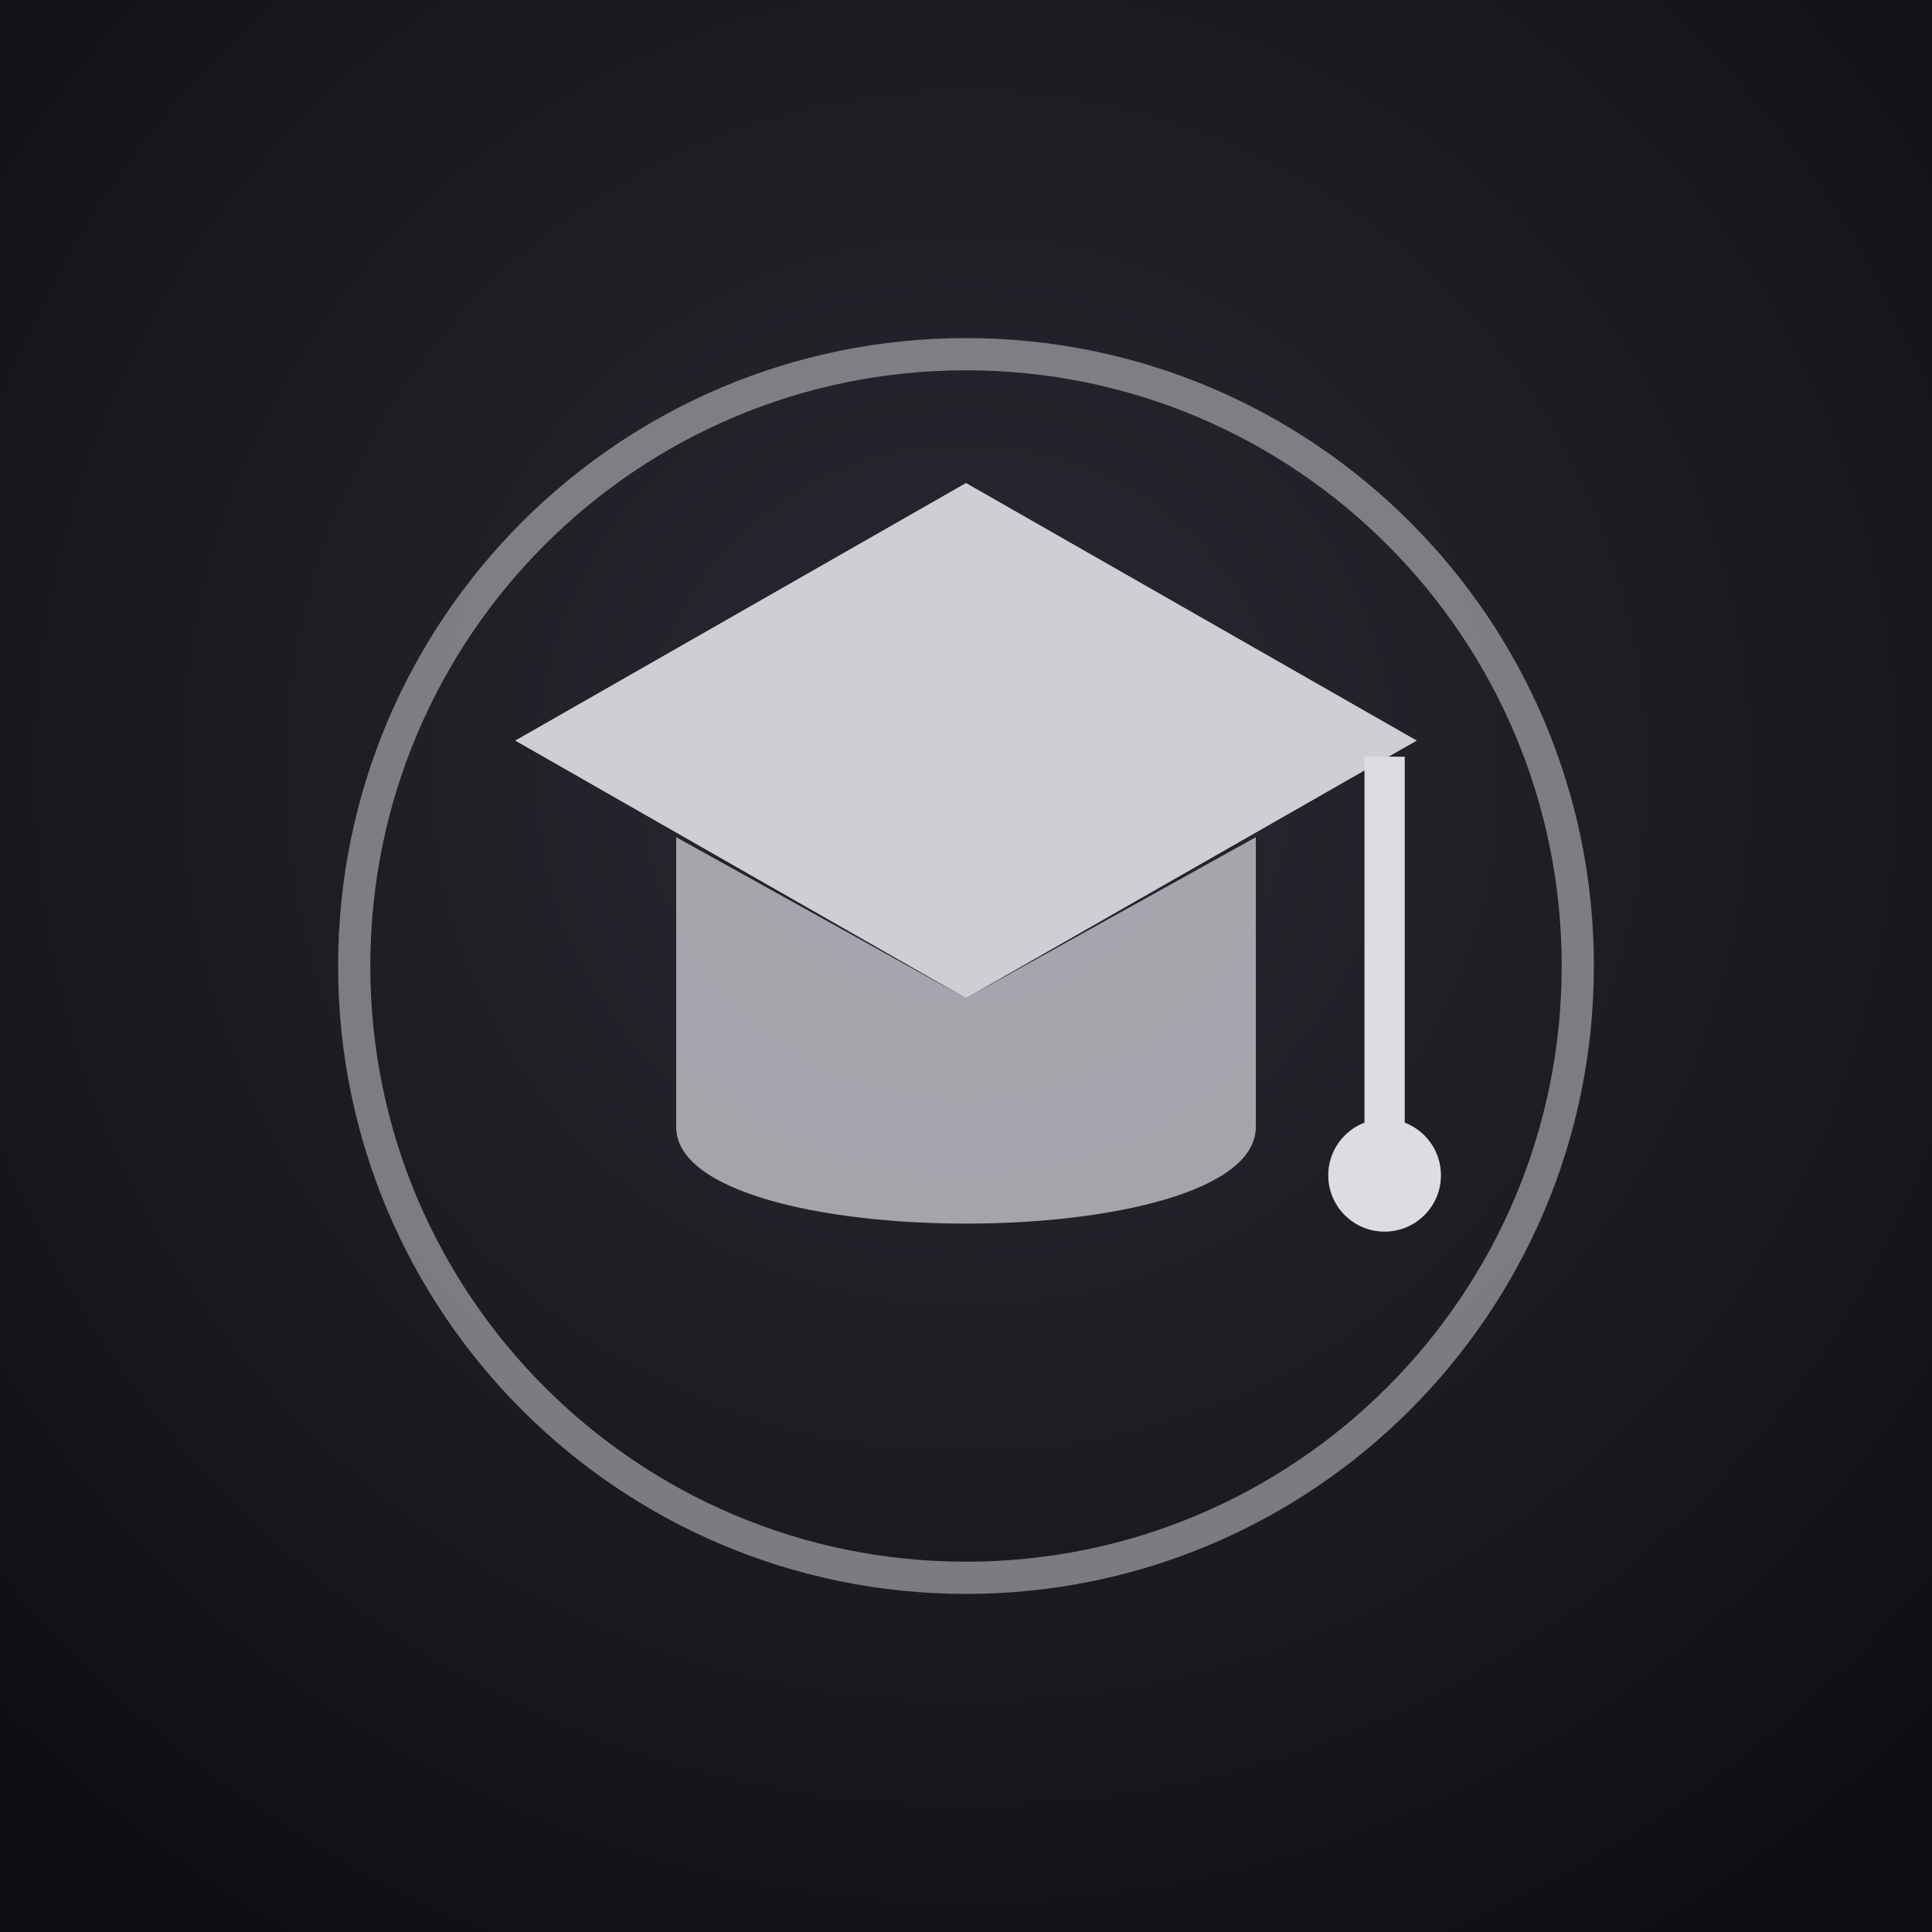
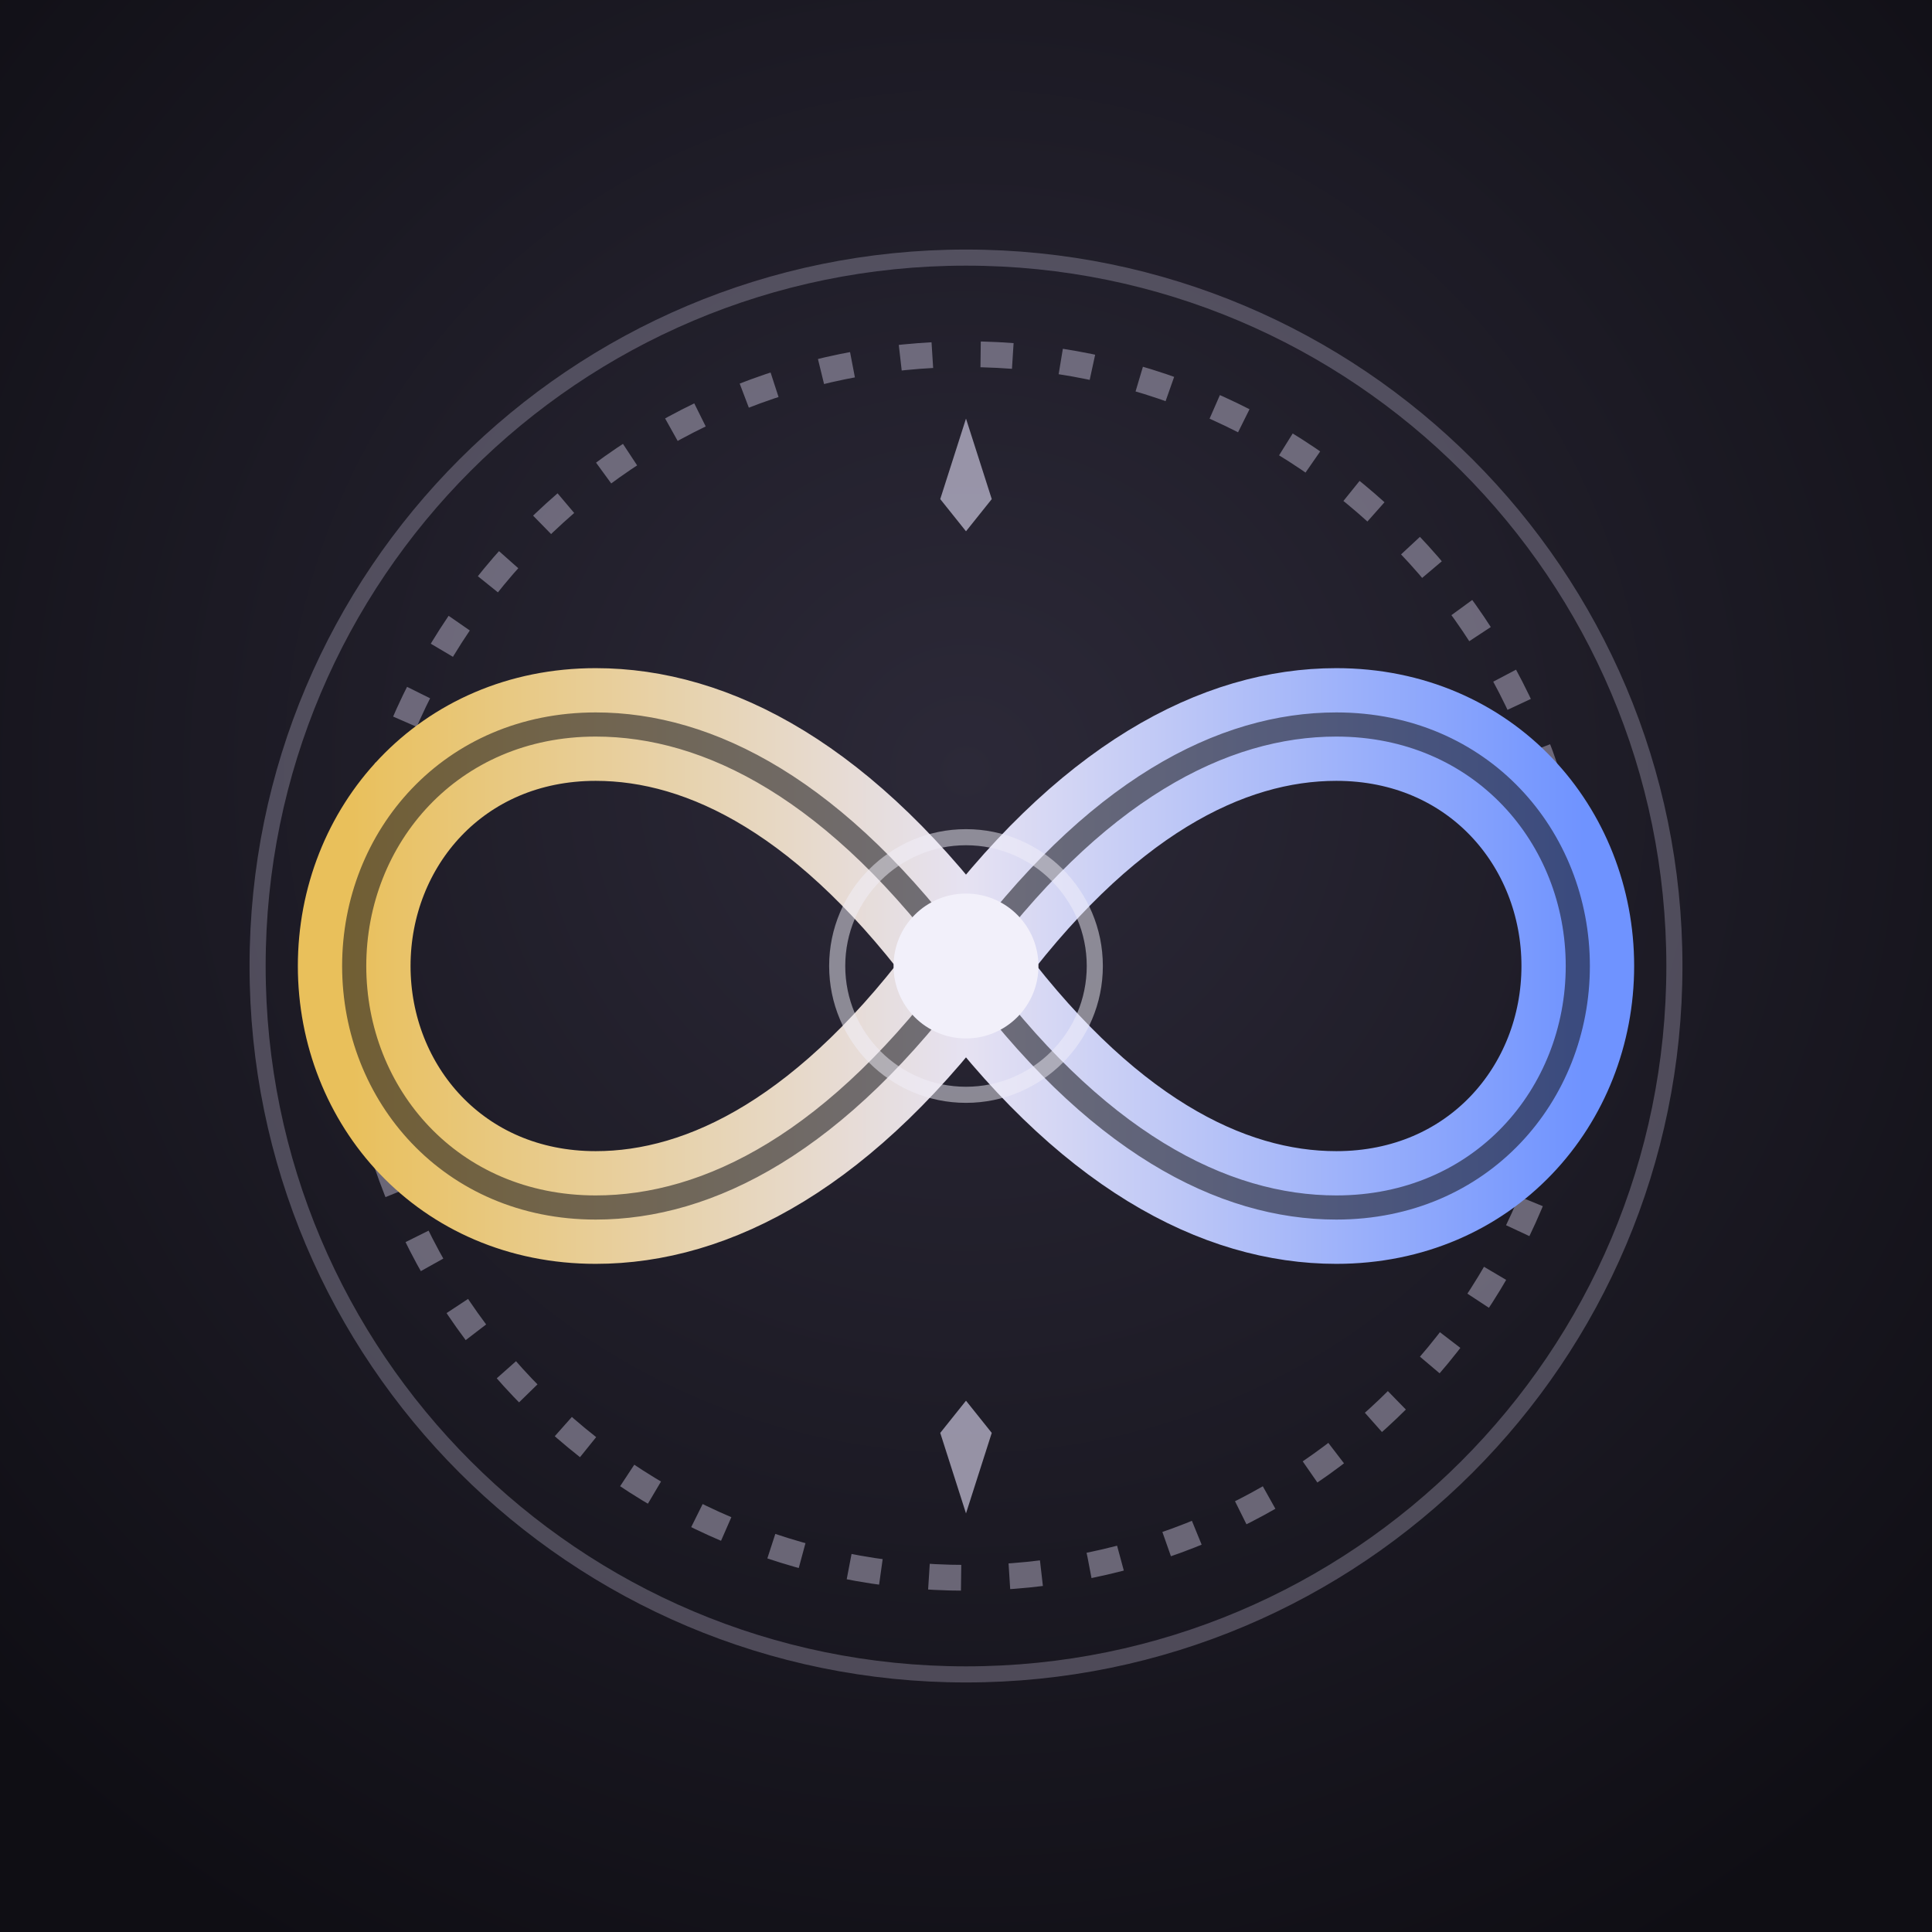
<svg xmlns="http://www.w3.org/2000/svg" viewBox="0 0 120 120">
  <defs>
    <radialGradient id="g" cx="50%" cy="40%" r="70%">
-       <stop offset="0" stop-color="#2a2a33" />
-       <stop offset="1" stop-color="#0f0f13" />
+       <stop offset="0" stop-color="#2c2938" />
+       <stop offset="1" stop-color="#0f0e14" />
    </radialGradient>
+     <linearGradient id="i" x1="0" y1="0" x2="1" y2="0">
+       <stop offset="0" stop-color="#e9c05b" />
+       <stop offset=".5" stop-color="#e6e2f2" />
+       <stop offset="1" stop-color="#6f93ff" />
+     </linearGradient>
  </defs>
  <rect width="120" height="120" fill="url(#g)" />
-   <circle cx="60" cy="60" r="38" fill="none" stroke="#dcdce2" stroke-width="2" opacity=".5" />
-   <path d="M60 30 L88 46 L60 62 L32 46 Z" fill="#dcdce2" opacity=".92" />
-   <path d="M42 52 V70 C42 78 78 78 78 70 V52 L60 62 Z" fill="#dcdce2" opacity=".7" />
-   <line x1="86" y1="47" x2="86" y2="70" stroke="#dcdce2" stroke-width="2.5" />
-   <circle cx="86" cy="73" r="3.5" fill="#dcdce2" />
+   <circle cx="60" cy="60" r="44" fill="none" stroke="#c9c4dc" stroke-width="1" opacity=".3" />
+   <circle cx="60" cy="60" r="38" fill="none" stroke="#c9c4dc" stroke-width="1.6" opacity=".45" stroke-dasharray="2 3" />
+   <path d="M60 60 C52 49 44 45 37 45 C28 45 22 52 22 60 C22 68 28 75 37 75 C44 75 52 71 60 60 C68 49 76 45 83 45 C92 45 98 52 98 60 C98 68 92 75 83 75 C76 75 68 71 60 60 Z" fill="none" stroke="url(#i)" stroke-width="7" stroke-linejoin="round" />
+   <path d="M60 60 C52 49 44 45 37 45 C28 45 22 52 22 60 C22 68 28 75 37 75 C44 75 52 71 60 60 C68 49 76 45 83 45 C92 45 98 52 98 60 C98 68 92 75 83 75 C76 75 68 71 60 60 Z" fill="none" stroke="#0f0e14" stroke-width="1.5" opacity=".55" />
+   <circle cx="60" cy="60" r="4.5" fill="#f2f0fa" />
+   <circle cx="60" cy="60" r="8" fill="none" stroke="#f2f0fa" stroke-width="1" opacity=".5" />
+   <path d="M60 26 L61.6 31 L60 33 L58.4 31 Z M60 94 L61.6 89 L60 87 L58.4 89 Z" fill="#c9c4dc" opacity=".7" />
</svg>
